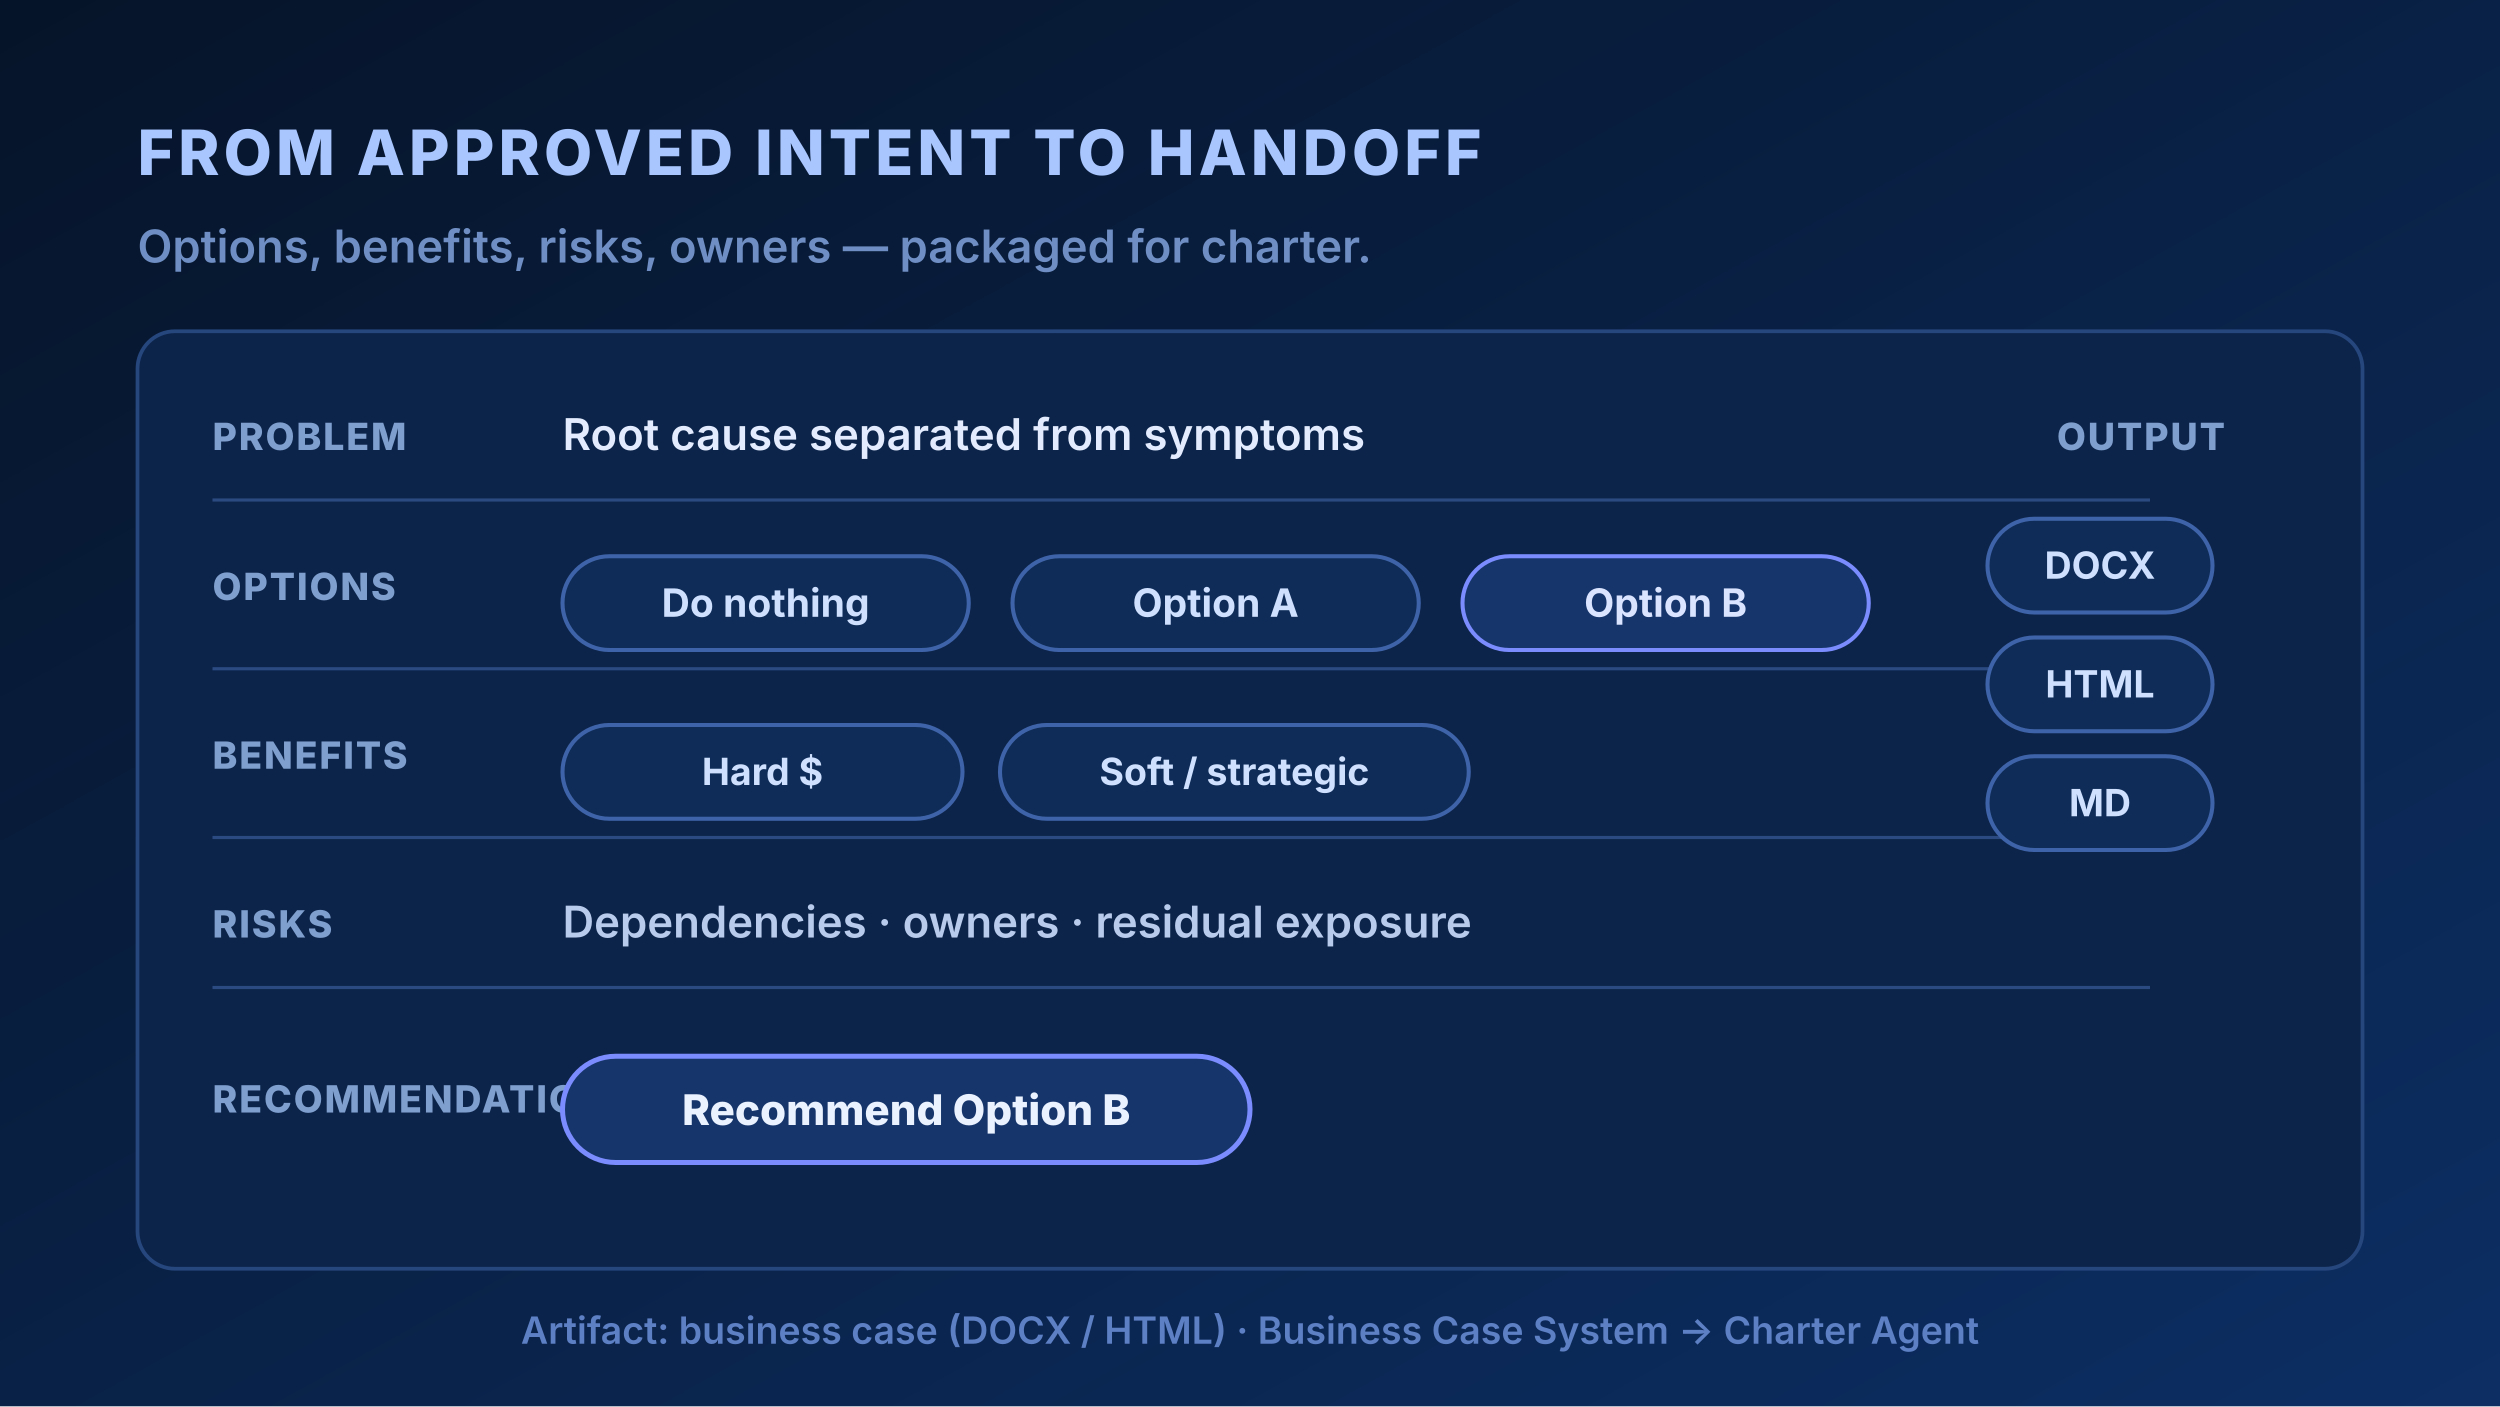
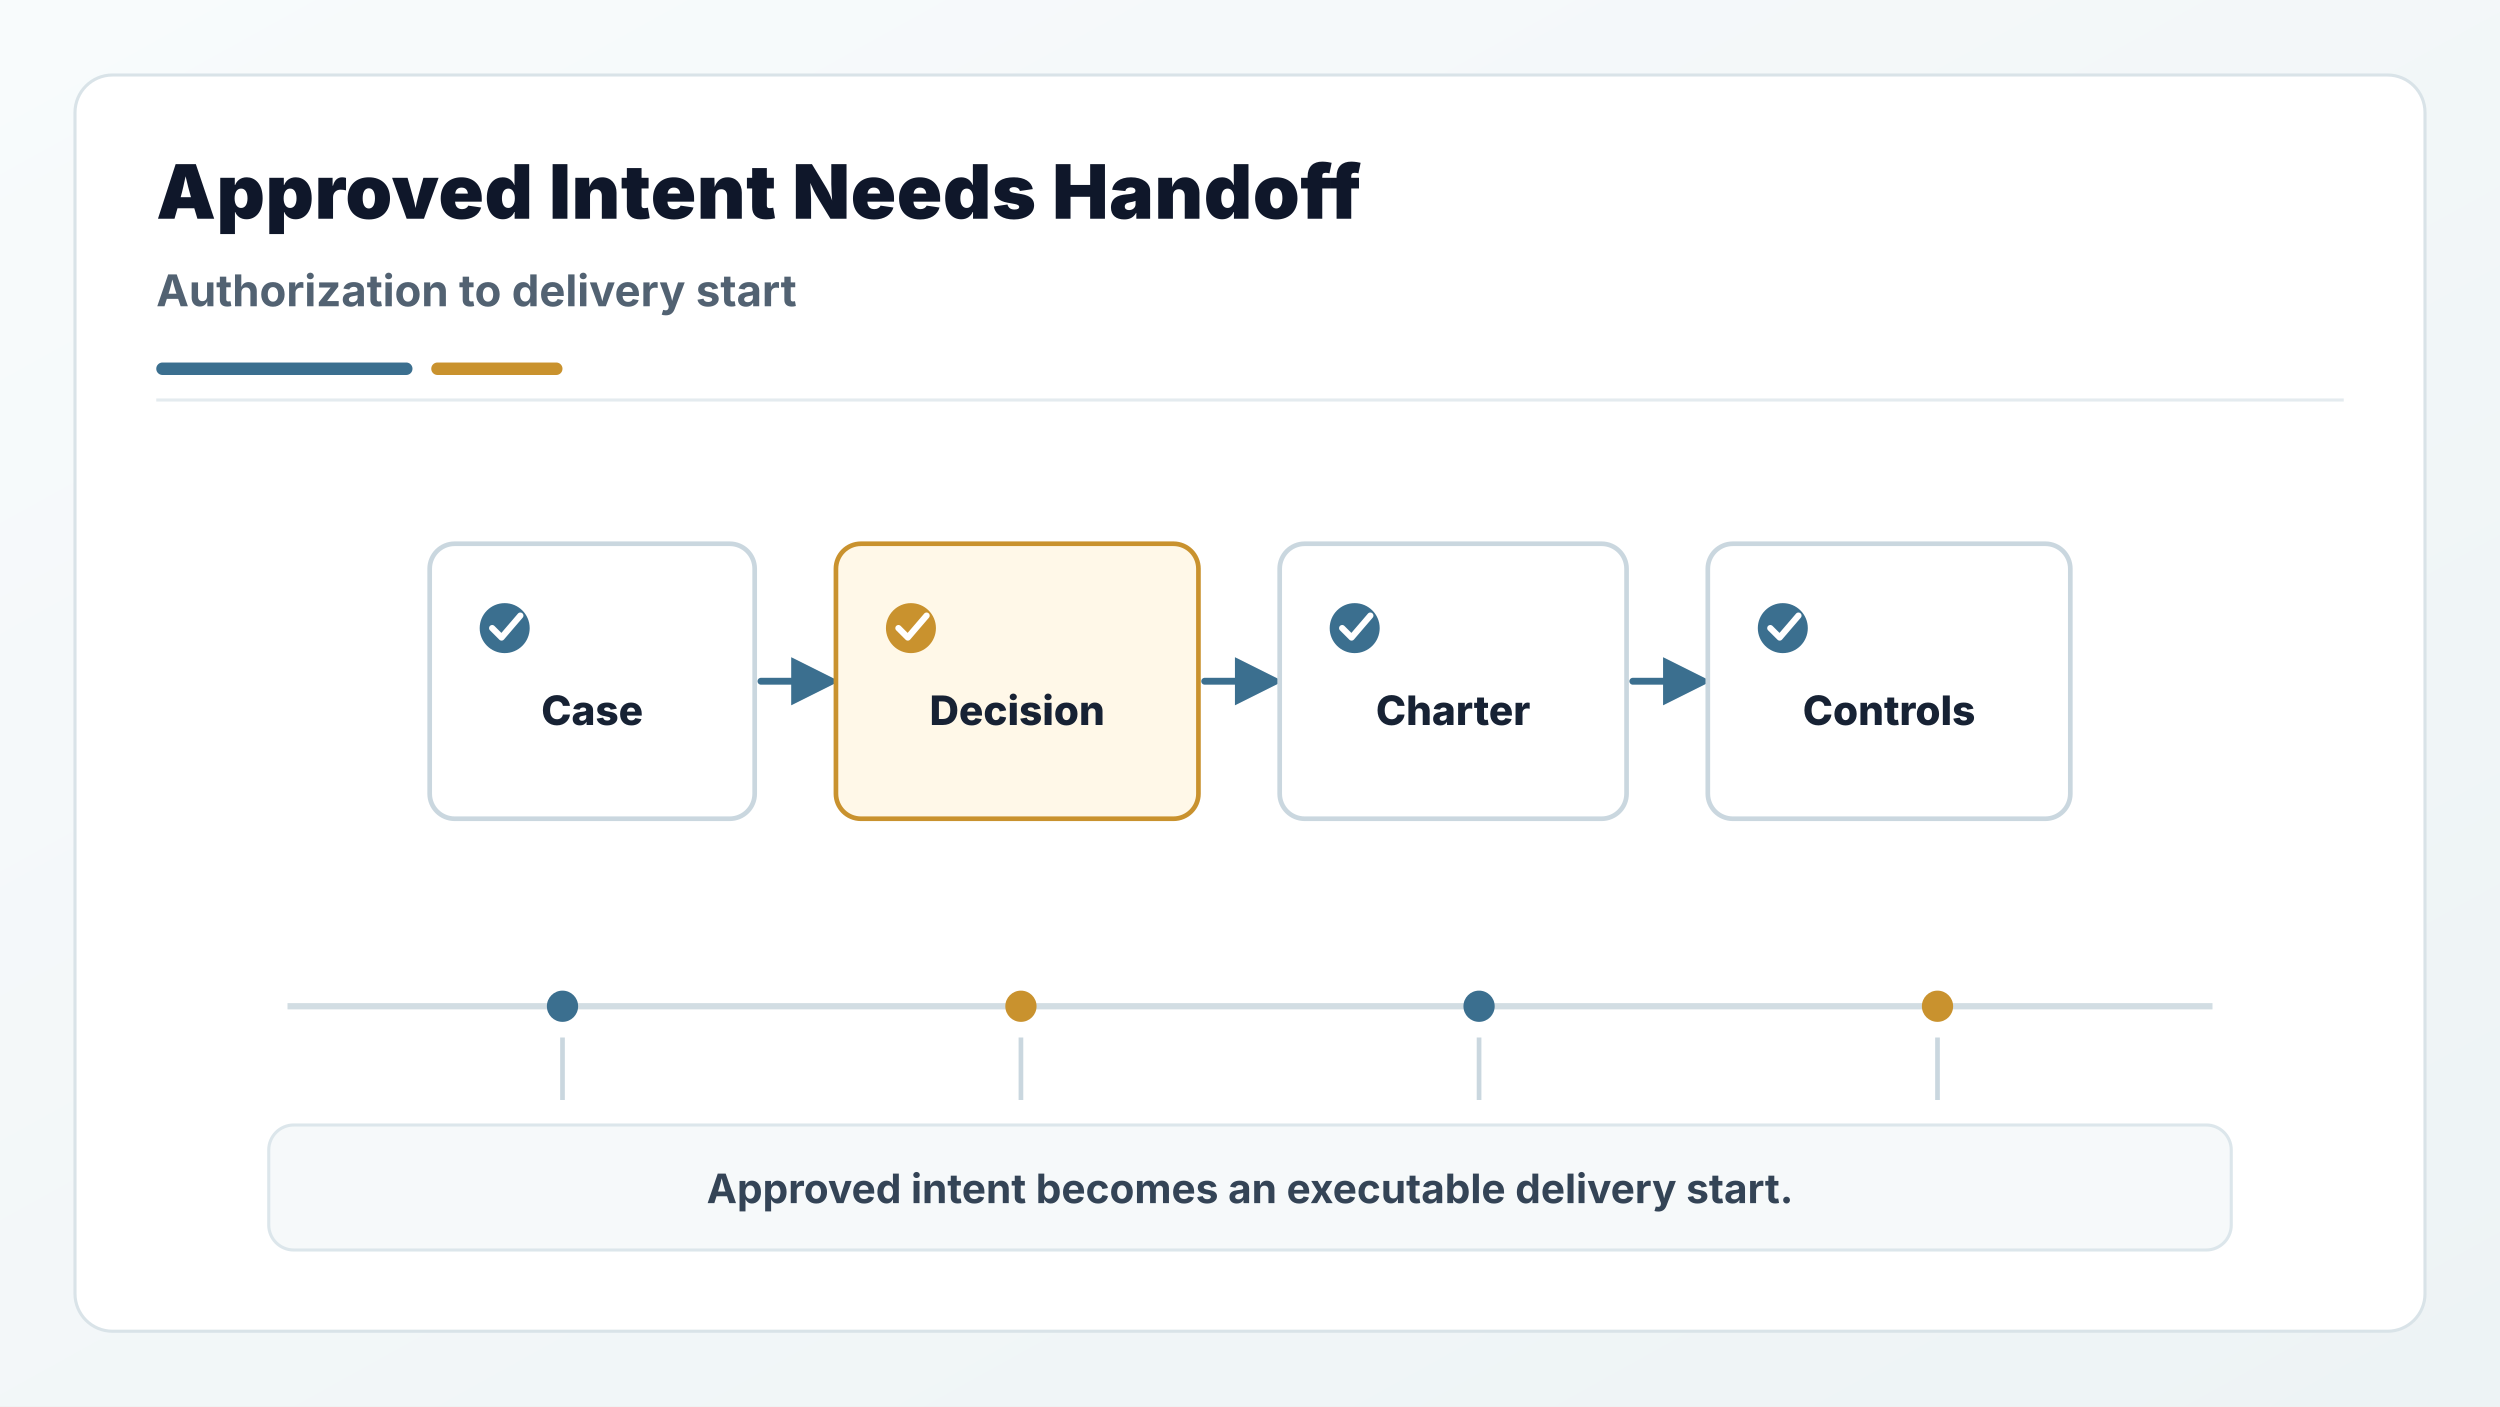
- <svg xmlns="http://www.w3.org/2000/svg" viewBox="0 0 800 450" role="img" aria-label="A business case summarizing problem, options including do nothing, hard and soft benefits, risks and owners, and a recommendation.">
+ <svg xmlns="http://www.w3.org/2000/svg" viewBox="0 0 800 450" role="img" aria-label="Approved Intent Needs Handoff: Authorization to delivery start.">
  <defs>
    <linearGradient id="bg" x1="0" y1="0" x2="1" y2="1">
-       <stop offset="0" stop-color="#061429" />
-       <stop offset="1" stop-color="#0c2e63" />
+       <stop offset="0" stop-color="#f8fbfc" />
+       <stop offset="1" stop-color="#edf3f5" />
    </linearGradient>
+     <marker id="arrow" viewBox="0 0 10 10" refX="8" refY="5" markerWidth="7" markerHeight="7" orient="auto">
+       <path d="M0 0 L10 5 L0 10 z" fill="#3b6f8f" />
+     </marker>
+     <style>
+       .title{font-family:Inter,Segoe UI,Arial,sans-serif;font-size:24px;font-weight:850;fill:#0f172a;letter-spacing:.2px}
+       .sub{font-family:Inter,Segoe UI,Arial,sans-serif;font-size:14px;font-weight:700;fill:#526272}
+       .step{font-family:Inter,Segoe UI,Arial,sans-serif;font-size:13px;font-weight:800;fill:#172234}
+       .footer{font-family:Inter,Segoe UI,Arial,sans-serif;font-size:13px;font-weight:750;fill:#344456}
+       .flow{fill:none;stroke:#3b6f8f;stroke-width:2.2;stroke-linecap:round}
+       .rail{fill:none;stroke:#d2dde3;stroke-width:2}
+       .tick{stroke:#cad7df;stroke-width:1.5}
+     </style>
  </defs>
  <rect width="800" height="450" fill="url(#bg)" />
-   <text x="44" y="56" fill="#a9c6ff" font-family="Inter,Segoe UI,Arial,sans-serif" font-size="20" font-weight="800" letter-spacing="1.3">FROM APPROVED INTENT TO HANDOFF</text>
-   <text x="44" y="84" fill="#6f8fc4" font-family="Inter,Segoe UI,Arial,sans-serif" font-size="14.5" font-weight="600">Options, benefits, risks, owners — packaged for charter.</text>
-   <rect x="44" y="106" width="712" height="300" rx="12" fill="#0c244a" stroke="#26467e" stroke-width="1.2" />
-   <text x="68" y="144" fill="#7f9fce" font-family="Inter,Segoe UI,Arial,sans-serif" font-size="12" font-weight="800" letter-spacing="0.6">PROBLEM</text>
-   <text x="180" y="144" fill="#e3ecff" font-family="Inter,Segoe UI,Arial,sans-serif" font-size="14" font-weight="600">Root cause separated from symptoms</text>
-   <line x1="68" y1="160" x2="688" y2="160" stroke="#2b4a82" stroke-width="1" />
-   <text x="68" y="192" fill="#7f9fce" font-family="Inter,Segoe UI,Arial,sans-serif" font-size="12" font-weight="800" letter-spacing="0.6">OPTIONS</text>
-   <rect x="180" y="178" width="130" height="30" rx="15" fill="#0e2c57" stroke="#3f63a8" stroke-width="1.3" />
-   <text x="245" y="197.375" fill="#cfe0ff" font-family="Inter,Segoe UI,Arial,sans-serif" font-size="12.5" font-weight="700" text-anchor="middle">Do nothing</text>
-   <rect x="324" y="178" width="130" height="30" rx="15" fill="#0e2c57" stroke="#3f63a8" stroke-width="1.3" />
-   <text x="389" y="197.375" fill="#cfe0ff" font-family="Inter,Segoe UI,Arial,sans-serif" font-size="12.5" font-weight="700" text-anchor="middle">Option A</text>
-   <rect x="468" y="178" width="130" height="30" rx="15" fill="#16356b" stroke="#7b8cff" stroke-width="1.3" />
-   <text x="533" y="197.375" fill="#dbe4ff" font-family="Inter,Segoe UI,Arial,sans-serif" font-size="12.5" font-weight="700" text-anchor="middle">Option B</text>
-   <line x1="68" y1="214" x2="688" y2="214" stroke="#2b4a82" stroke-width="1" />
-   <text x="68" y="246" fill="#7f9fce" font-family="Inter,Segoe UI,Arial,sans-serif" font-size="12" font-weight="800" letter-spacing="0.6">BENEFITS</text>
-   <rect x="180" y="232" width="128" height="30" rx="15" fill="#0e2c57" stroke="#3f63a8" stroke-width="1.3" />
-   <text x="244" y="251.2" fill="#cfe0ff" font-family="Inter,Segoe UI,Arial,sans-serif" font-size="12" font-weight="700" text-anchor="middle">Hard $</text>
-   <rect x="320" y="232" width="150" height="30" rx="15" fill="#0e2c57" stroke="#3f63a8" stroke-width="1.3" />
-   <text x="395" y="251.2" fill="#cfe0ff" font-family="Inter,Segoe UI,Arial,sans-serif" font-size="12" font-weight="700" text-anchor="middle">Soft / strategic</text>
-   <line x1="68" y1="268" x2="688" y2="268" stroke="#2b4a82" stroke-width="1" />
-   <text x="68" y="300" fill="#7f9fce" font-family="Inter,Segoe UI,Arial,sans-serif" font-size="12" font-weight="800" letter-spacing="0.6">RISKS</text>
-   <text x="180" y="300" fill="#b9cbec" font-family="Inter,Segoe UI,Arial,sans-serif" font-size="14" font-weight="600">Dependencies · owners · residual exposure</text>
-   <line x1="68" y1="316" x2="688" y2="316" stroke="#2b4a82" stroke-width="1" />
-   <text x="68" y="356" fill="#7f9fce" font-family="Inter,Segoe UI,Arial,sans-serif" font-size="12" font-weight="800" letter-spacing="0.6">RECOMMENDATION</text>
-   <rect x="180" y="338" width="220" height="34" rx="17" fill="#16356b" stroke="#7b8cff" stroke-width="1.6" />
-   <text x="290" y="360" fill="#eaf2ff" font-family="Inter,Segoe UI,Arial,sans-serif" font-size="13.5" font-weight="800" text-anchor="middle">Recommend Option B</text>
-   <text x="712" y="144" fill="#7f9fce" font-family="Inter,Segoe UI,Arial,sans-serif" font-size="12" font-weight="800" text-anchor="end" letter-spacing="0.6">OUTPUT</text>
-   <rect x="636" y="166" width="72" height="30" rx="15" fill="#0e2c57" stroke="#3f63a8" stroke-width="1.3" />
-   <text x="672" y="185.2" fill="#cfe0ff" font-family="Inter,Segoe UI,Arial,sans-serif" font-size="12" font-weight="700" text-anchor="middle">DOCX</text>
-   <rect x="636" y="204" width="72" height="30" rx="15" fill="#0e2c57" stroke="#3f63a8" stroke-width="1.3" />
-   <text x="672" y="223.2" fill="#cfe0ff" font-family="Inter,Segoe UI,Arial,sans-serif" font-size="12" font-weight="700" text-anchor="middle">HTML</text>
-   <rect x="636" y="242" width="72" height="30" rx="15" fill="#0e2c57" stroke="#3f63a8" stroke-width="1.3" />
-   <text x="672" y="261.2" fill="#cfe0ff" font-family="Inter,Segoe UI,Arial,sans-serif" font-size="12" font-weight="700" text-anchor="middle">MD</text>
-   <text x="400" y="430" fill="#5d7fc4" font-family="Inter,Segoe UI,Arial,sans-serif" font-size="12" font-weight="600" text-anchor="middle">Artifact: business case (DOCX / HTML) · Business Case System → Charter Agent</text>
+   <rect x="24" y="24" width="752" height="402" rx="12" fill="#fff" stroke="#d9e3e8" />
+   <text x="50" y="70" class="title">Approved Intent Needs Handoff</text>
+   <text x="50" y="98" class="sub">Authorization to delivery start</text>
+   <line x1="50" y1="128" x2="750" y2="128" stroke="#e4ebef" />
+   <path d="M92 322 H708" class="rail" />
+   <circle cx="180.0" cy="322" r="5" fill="#3b6f8f" />
+   <line x1="180.0" y1="332" x2="180.0" y2="352" class="tick" />
+   <circle cx="326.7" cy="322" r="5" fill="#c9922e" />
+   <line x1="326.7" y1="332" x2="326.7" y2="352" class="tick" />
+   <circle cx="473.3" cy="322" r="5" fill="#3b6f8f" />
+   <line x1="473.3" y1="332" x2="473.3" y2="352" class="tick" />
+   <circle cx="620.0" cy="322" r="5" fill="#c9922e" />
+   <line x1="620.0" y1="332" x2="620.0" y2="352" class="tick" />
+   <path d="M243.5 218 H265.5" class="flow" marker-end="url(#arrow)" />
+   <path d="M385.5 218 H407.5" class="flow" marker-end="url(#arrow)" />
+   <path d="M522.5 218 H544.5" class="flow" marker-end="url(#arrow)" />
+   <g>
+     <rect x="137.5" y="174" width="104" height="88" rx="8" fill="#ffffff" stroke="#cad7df" stroke-width="1.5" />
+     <circle cx="161.5" cy="201" r="8" fill="#3b6f8f" />
+     <path d="M157.5 201 l3 3 l6 -7" fill="none" stroke="#fff" stroke-width="2" stroke-linecap="round" stroke-linejoin="round" />
+     <text x="189.5" y="232" text-anchor="middle" class="step">Case</text>
+   </g>
+   <g>
+     <rect x="267.5" y="174" width="116" height="88" rx="8" fill="#fff8e8" stroke="#c9922e" stroke-width="1.5" />
+     <circle cx="291.5" cy="201" r="8" fill="#c9922e" />
+     <path d="M287.5 201 l3 3 l6 -7" fill="none" stroke="#fff" stroke-width="2" stroke-linecap="round" stroke-linejoin="round" />
+     <text x="325.5" y="232" text-anchor="middle" class="step">Decision</text>
+   </g>
+   <g>
+     <rect x="409.5" y="174" width="111" height="88" rx="8" fill="#ffffff" stroke="#cad7df" stroke-width="1.5" />
+     <circle cx="433.5" cy="201" r="8" fill="#3b6f8f" />
+     <path d="M429.5 201 l3 3 l6 -7" fill="none" stroke="#fff" stroke-width="2" stroke-linecap="round" stroke-linejoin="round" />
+     <text x="465.0" y="232" text-anchor="middle" class="step">Charter</text>
+   </g>
+   <g>
+     <rect x="546.5" y="174" width="116" height="88" rx="8" fill="#ffffff" stroke="#cad7df" stroke-width="1.5" />
+     <circle cx="570.5" cy="201" r="8" fill="#3b6f8f" />
+     <path d="M566.5 201 l3 3 l6 -7" fill="none" stroke="#fff" stroke-width="2" stroke-linecap="round" stroke-linejoin="round" />
+     <text x="604.5" y="232" text-anchor="middle" class="step">Controls</text>
+   </g>
+   <rect x="86" y="360" width="628" height="40" rx="8" fill="#f6f9fa" stroke="#dce6eb" />
+   <text x="400" y="385" text-anchor="middle" class="footer">Approved intent becomes an executable delivery start.</text>
+   <rect x="50" y="116" width="82" height="4" rx="2" fill="#3b6f8f" />
+   <rect x="138" y="116" width="42" height="4" rx="2" fill="#c9922e" />
</svg>
